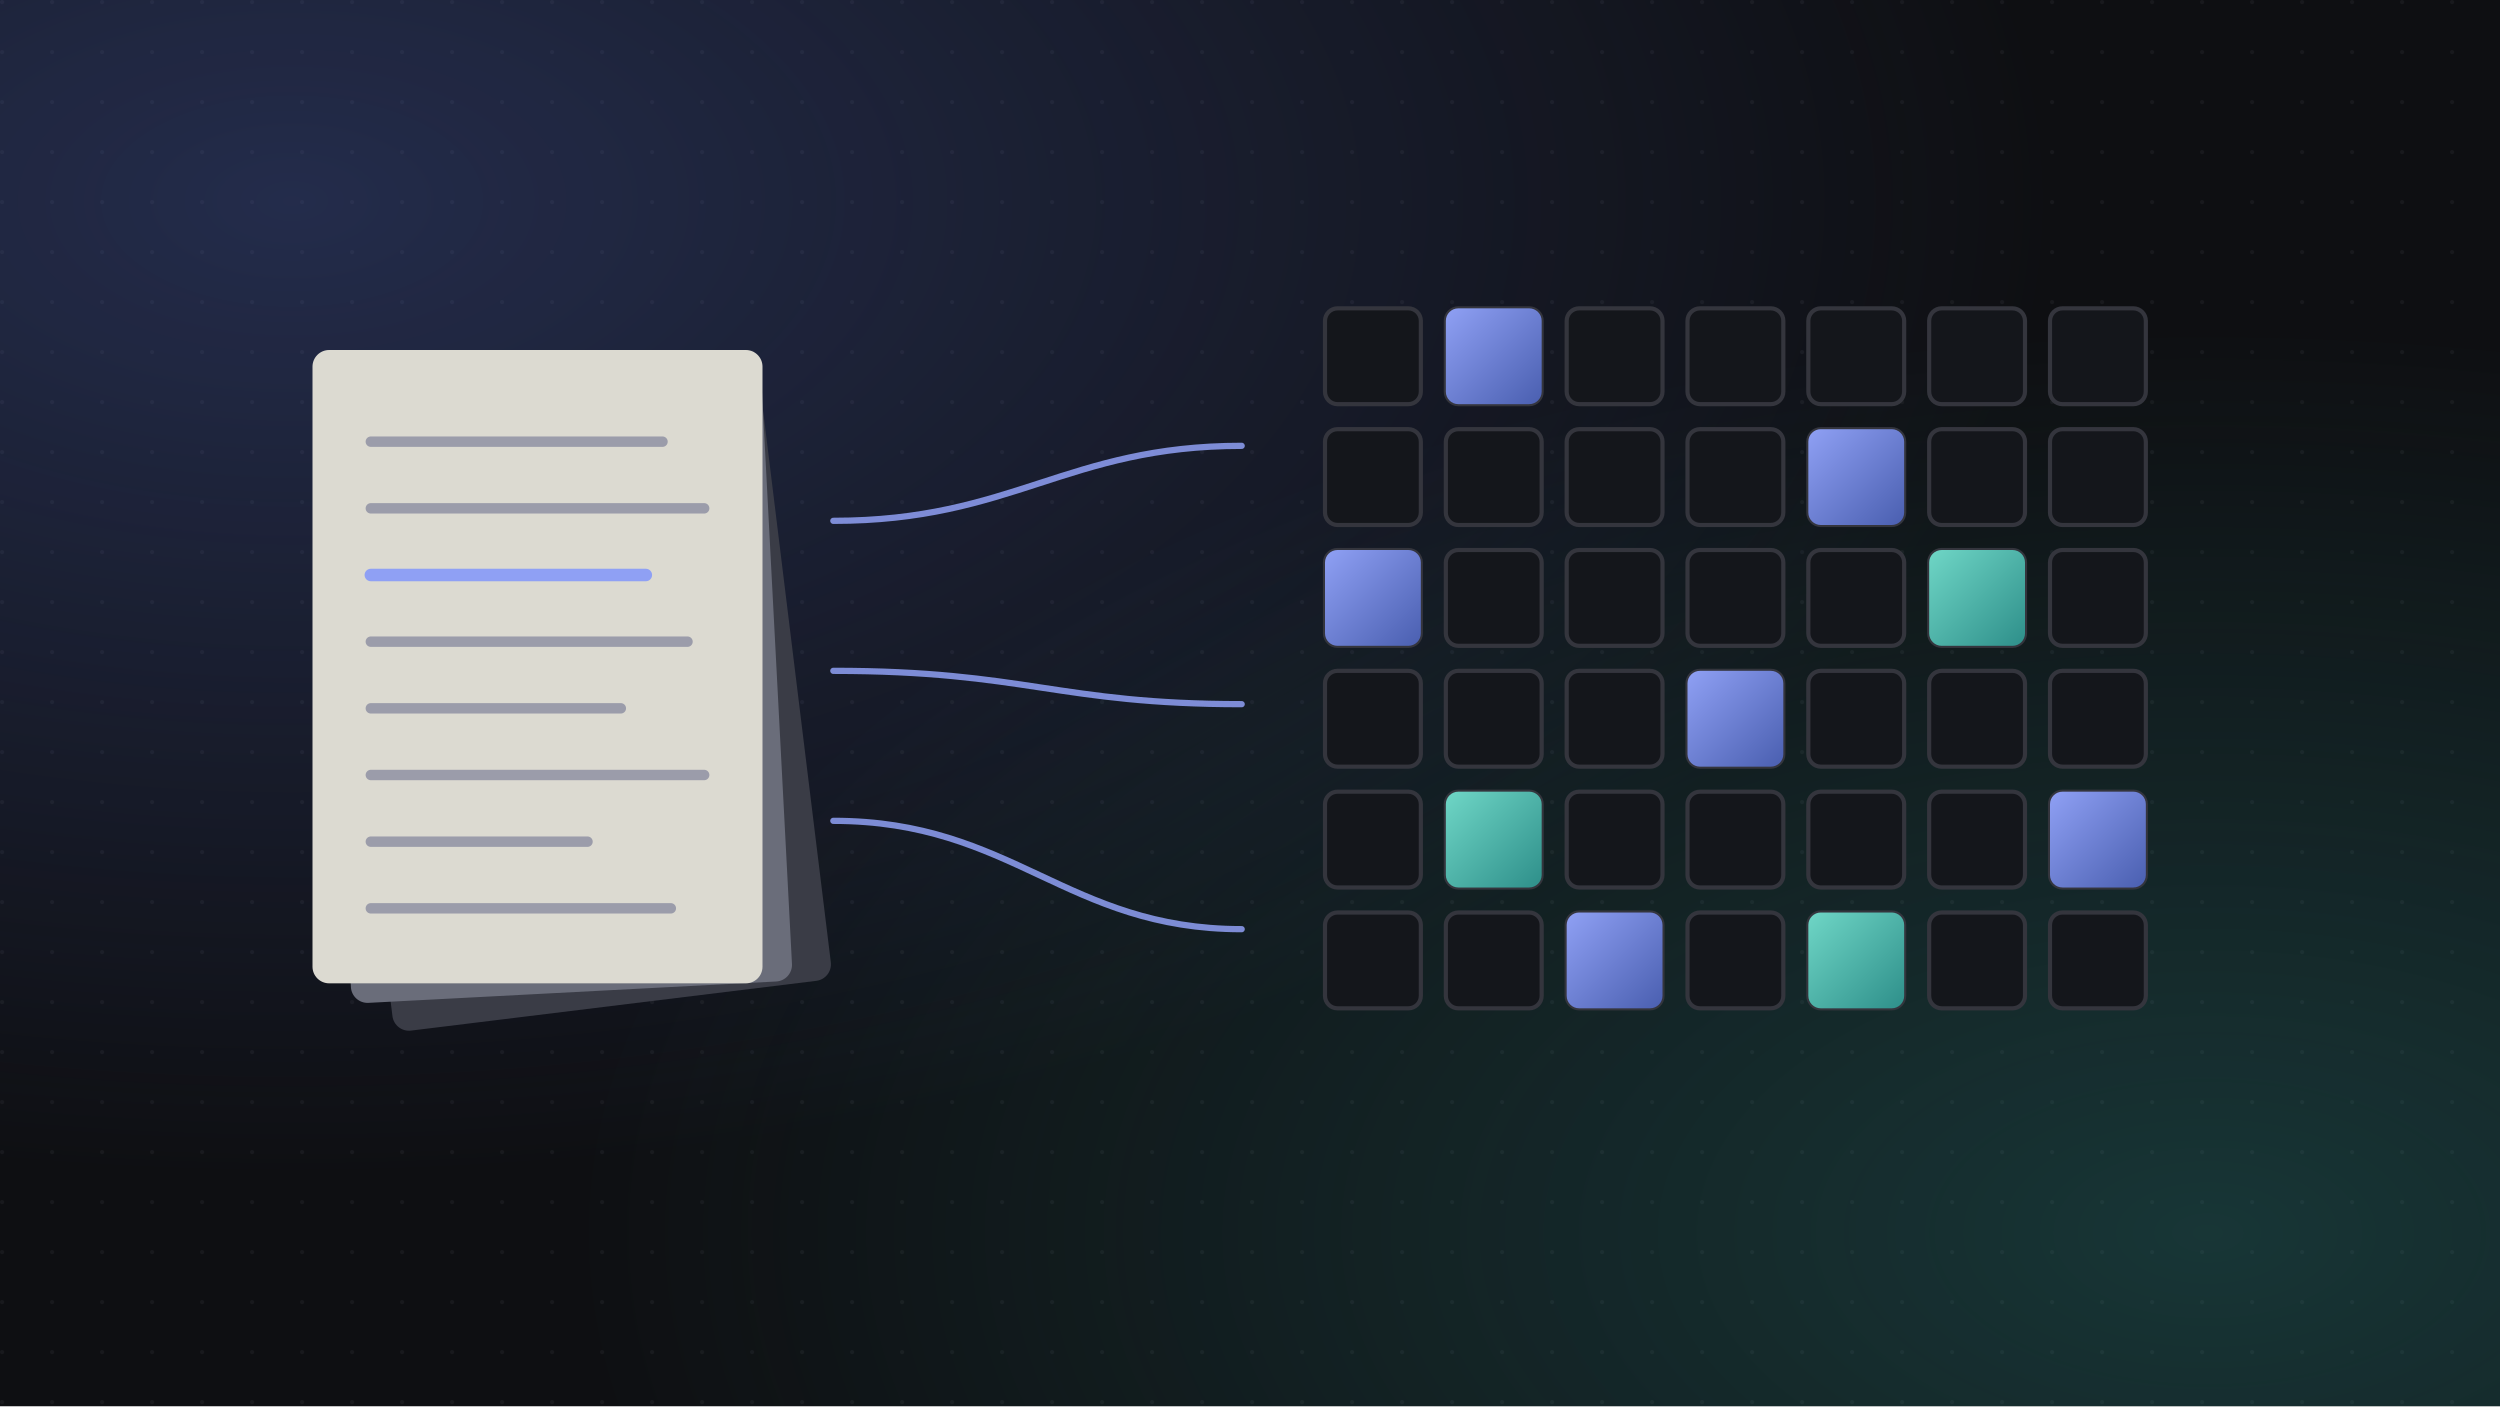
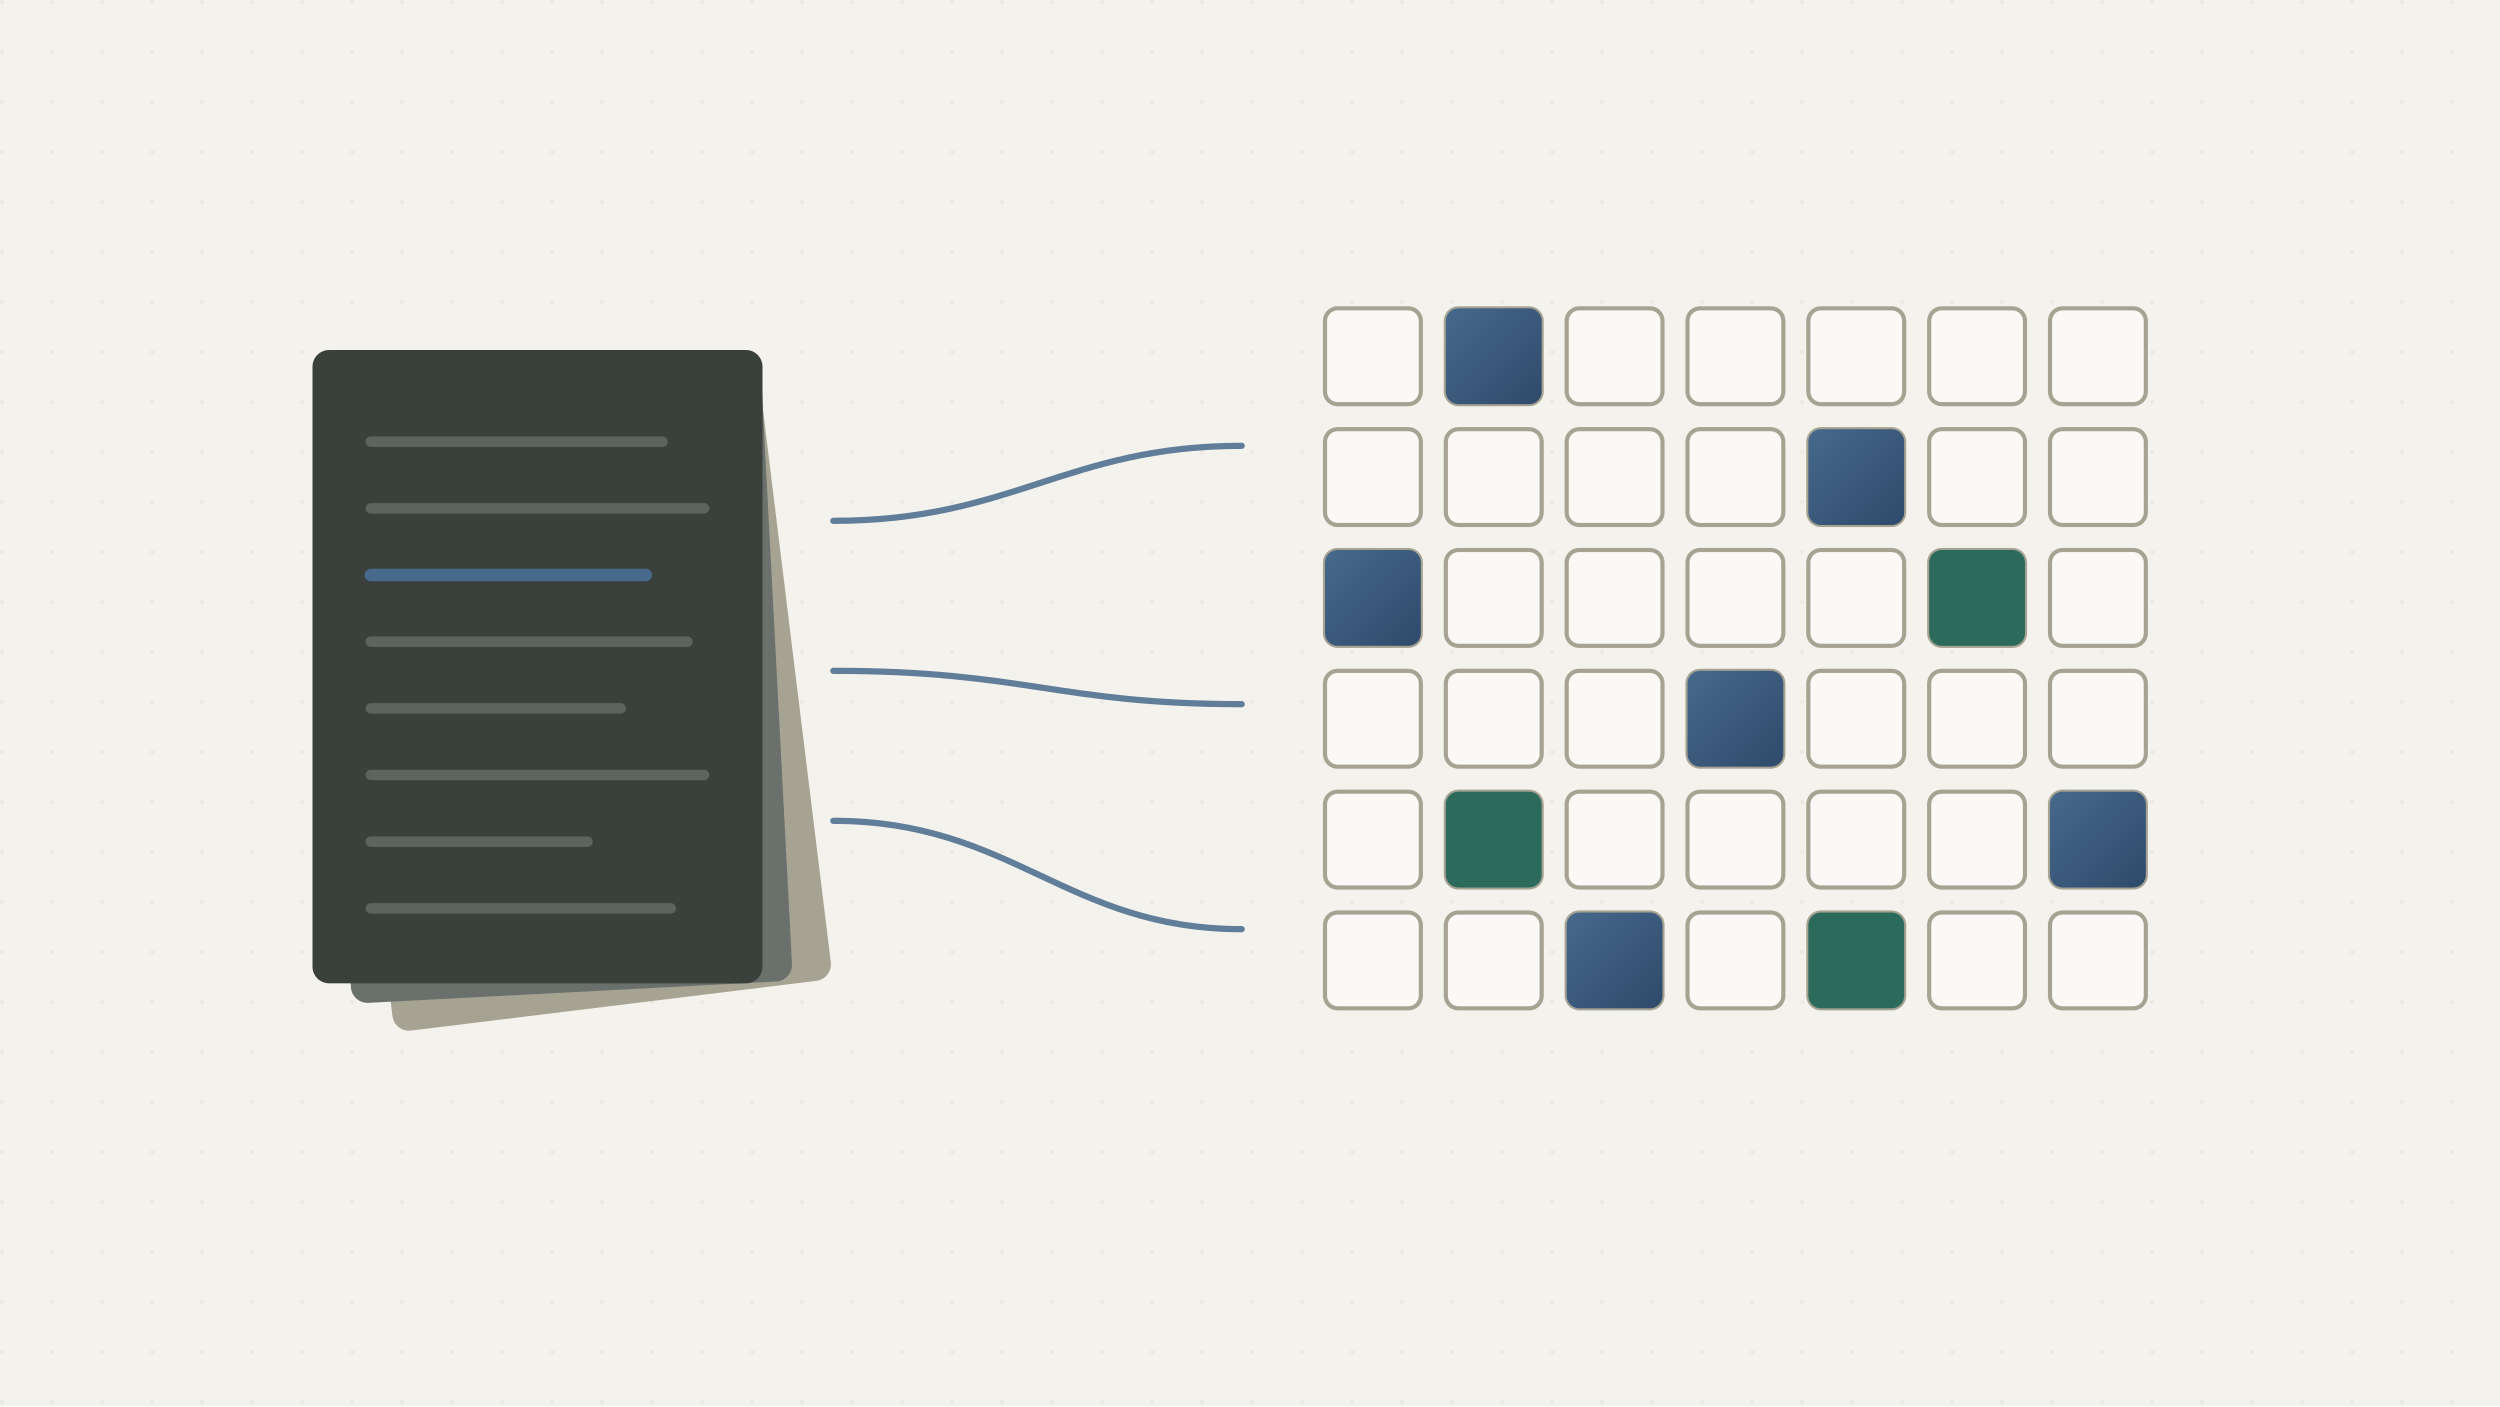
<svg xmlns="http://www.w3.org/2000/svg" viewBox="0 0 1200 675" width="1200" height="675" role="img" aria-label="A stack of ruled lecture notes feeding into a grid of model weights where only a scattered few cells are lit">
  <defs>
    <radialGradient id="ftGlowA" cx="12%" cy="14%" r="70%">
-       <stop offset="0%" stop-color="#4a5fb0" stop-opacity="0.36" />
-       <stop offset="100%" stop-color="#4a5fb0" stop-opacity="0" />
+       <stop offset="0%" stop-color="#2f4a6b" stop-opacity="0.36" />
+       <stop offset="100%" stop-color="#2f4a6b" stop-opacity="0" />
    </radialGradient>
    <radialGradient id="ftGlowB" cx="88%" cy="88%" r="65%">
-       <stop offset="0%" stop-color="#2e8f8a" stop-opacity="0.30" />
-       <stop offset="100%" stop-color="#2e8f8a" stop-opacity="0" />
+       <stop offset="0%" stop-color="#2c6a5c" stop-opacity="0.30" />
+       <stop offset="100%" stop-color="#2c6a5c" stop-opacity="0" />
    </radialGradient>
    <pattern id="ftDots" width="24" height="24" patternUnits="userSpaceOnUse">
-       <circle cx="1" cy="1" r="1" fill="#f4f4f6" opacity="0.05" />
+       <circle cx="1" cy="1" r="1" fill="#1d211f" opacity="0.05" />
    </pattern>
    <linearGradient id="ftCell" x1="0" y1="0" x2="1" y2="1">
-       <stop offset="0%" stop-color="#8fa0f4" />
-       <stop offset="100%" stop-color="#4a5fb0" />
+       <stop offset="0%" stop-color="#46698c" />
+       <stop offset="100%" stop-color="#2f4a6b" />
    </linearGradient>
    <linearGradient id="ftCellB" x1="0" y1="0" x2="1" y2="1">
-       <stop offset="0%" stop-color="#6fd6c6" />
-       <stop offset="100%" stop-color="#2e8f8a" />
+       <stop offset="0%" stop-color="#2c6a5c" />
+       <stop offset="100%" stop-color="#2c6a5c" />
    </linearGradient>
  </defs>
-   <rect width="1200" height="675" fill="#0e0f12" />
+   <rect width="1200" height="675" fill="#f4f2ec" />
  <rect width="1200" height="675" fill="url(#ftDots)" />
-   <rect width="1200" height="675" fill="url(#ftGlowA)" />
-   <rect width="1200" height="675" fill="url(#ftGlowB)" />
  <g transform="translate(146 168)">
    <g transform="rotate(-7 130 180)">
-       <rect x="26" y="16" width="212" height="300" rx="8" fill="#3a3c46" />
+       <rect x="26" y="16" width="212" height="300" rx="8" fill="#a7a393" />
    </g>
    <g transform="rotate(-3 130 180)">
-       <rect x="16" y="8" width="212" height="300" rx="8" fill="#6a6d7a" />
+       <rect x="16" y="8" width="212" height="300" rx="8" fill="#6a706b" />
    </g>
-     <rect x="4" y="0" width="216" height="304" rx="8" fill="#dcdad1" />
-     <g stroke="#9b9caa" stroke-width="5" stroke-linecap="round">
+     <rect x="4" y="0" width="216" height="304" rx="8" fill="#3a403c" />
+     <g stroke="#5d635e" stroke-width="5" stroke-linecap="round">
      <path d="M32 44h140" />
      <path d="M32 76h160" />
      <path d="M32 140h152" />
      <path d="M32 172h120" />
      <path d="M32 204h160" />
      <path d="M32 236h104" />
      <path d="M32 268h144" />
    </g>
-     <path stroke="#8fa0f4" stroke-width="6" stroke-linecap="round" d="M32 108h132" />
+     <path stroke="#46698c" stroke-width="6" stroke-linecap="round" d="M32 108h132" />
  </g>
-   <g fill="none" stroke="#8fa0f4" stroke-width="3" stroke-linecap="round" opacity="0.85">
+   <g fill="none" stroke="#46698c" stroke-width="3" stroke-linecap="round" opacity="0.85">
    <path d="M400 250C486 250 512 214 596 214" />
    <path d="M400 322C492 322 508 338 596 338" />
    <path d="M400 394C486 394 512 446 596 446" />
  </g>
  <g transform="translate(636 148)">
-     <g fill="#14161b" stroke="#34353d" stroke-width="2">
+     <g fill="#faf9f5" stroke="#a7a393" stroke-width="2">
      <rect x="0" y="0" width="46" height="46" rx="6" />
      <rect x="58" y="0" width="46" height="46" rx="6" />
      <rect x="116" y="0" width="46" height="46" rx="6" />
      <rect x="174" y="0" width="46" height="46" rx="6" />
      <rect x="232" y="0" width="46" height="46" rx="6" />
      <rect x="290" y="0" width="46" height="46" rx="6" />
      <rect x="348" y="0" width="46" height="46" rx="6" />
      <rect x="0" y="58" width="46" height="46" rx="6" />
      <rect x="58" y="58" width="46" height="46" rx="6" />
      <rect x="116" y="58" width="46" height="46" rx="6" />
      <rect x="174" y="58" width="46" height="46" rx="6" />
      <rect x="232" y="58" width="46" height="46" rx="6" />
      <rect x="290" y="58" width="46" height="46" rx="6" />
      <rect x="348" y="58" width="46" height="46" rx="6" />
      <rect x="0" y="116" width="46" height="46" rx="6" />
      <rect x="58" y="116" width="46" height="46" rx="6" />
      <rect x="116" y="116" width="46" height="46" rx="6" />
      <rect x="174" y="116" width="46" height="46" rx="6" />
      <rect x="232" y="116" width="46" height="46" rx="6" />
      <rect x="290" y="116" width="46" height="46" rx="6" />
      <rect x="348" y="116" width="46" height="46" rx="6" />
      <rect x="0" y="174" width="46" height="46" rx="6" />
      <rect x="58" y="174" width="46" height="46" rx="6" />
      <rect x="116" y="174" width="46" height="46" rx="6" />
      <rect x="174" y="174" width="46" height="46" rx="6" />
      <rect x="232" y="174" width="46" height="46" rx="6" />
      <rect x="290" y="174" width="46" height="46" rx="6" />
      <rect x="348" y="174" width="46" height="46" rx="6" />
      <rect x="0" y="232" width="46" height="46" rx="6" />
      <rect x="58" y="232" width="46" height="46" rx="6" />
      <rect x="116" y="232" width="46" height="46" rx="6" />
      <rect x="174" y="232" width="46" height="46" rx="6" />
      <rect x="232" y="232" width="46" height="46" rx="6" />
      <rect x="290" y="232" width="46" height="46" rx="6" />
      <rect x="348" y="232" width="46" height="46" rx="6" />
      <rect x="0" y="290" width="46" height="46" rx="6" />
      <rect x="58" y="290" width="46" height="46" rx="6" />
      <rect x="116" y="290" width="46" height="46" rx="6" />
      <rect x="174" y="290" width="46" height="46" rx="6" />
      <rect x="232" y="290" width="46" height="46" rx="6" />
      <rect x="290" y="290" width="46" height="46" rx="6" />
      <rect x="348" y="290" width="46" height="46" rx="6" />
    </g>
    <g fill="url(#ftCell)">
      <rect x="58" y="0" width="46" height="46" rx="6" />
      <rect x="232" y="58" width="46" height="46" rx="6" />
      <rect x="0" y="116" width="46" height="46" rx="6" />
      <rect x="174" y="174" width="46" height="46" rx="6" />
      <rect x="348" y="232" width="46" height="46" rx="6" />
      <rect x="116" y="290" width="46" height="46" rx="6" />
    </g>
    <g fill="url(#ftCellB)">
      <rect x="290" y="116" width="46" height="46" rx="6" />
      <rect x="58" y="232" width="46" height="46" rx="6" />
      <rect x="232" y="290" width="46" height="46" rx="6" />
    </g>
  </g>
</svg>
